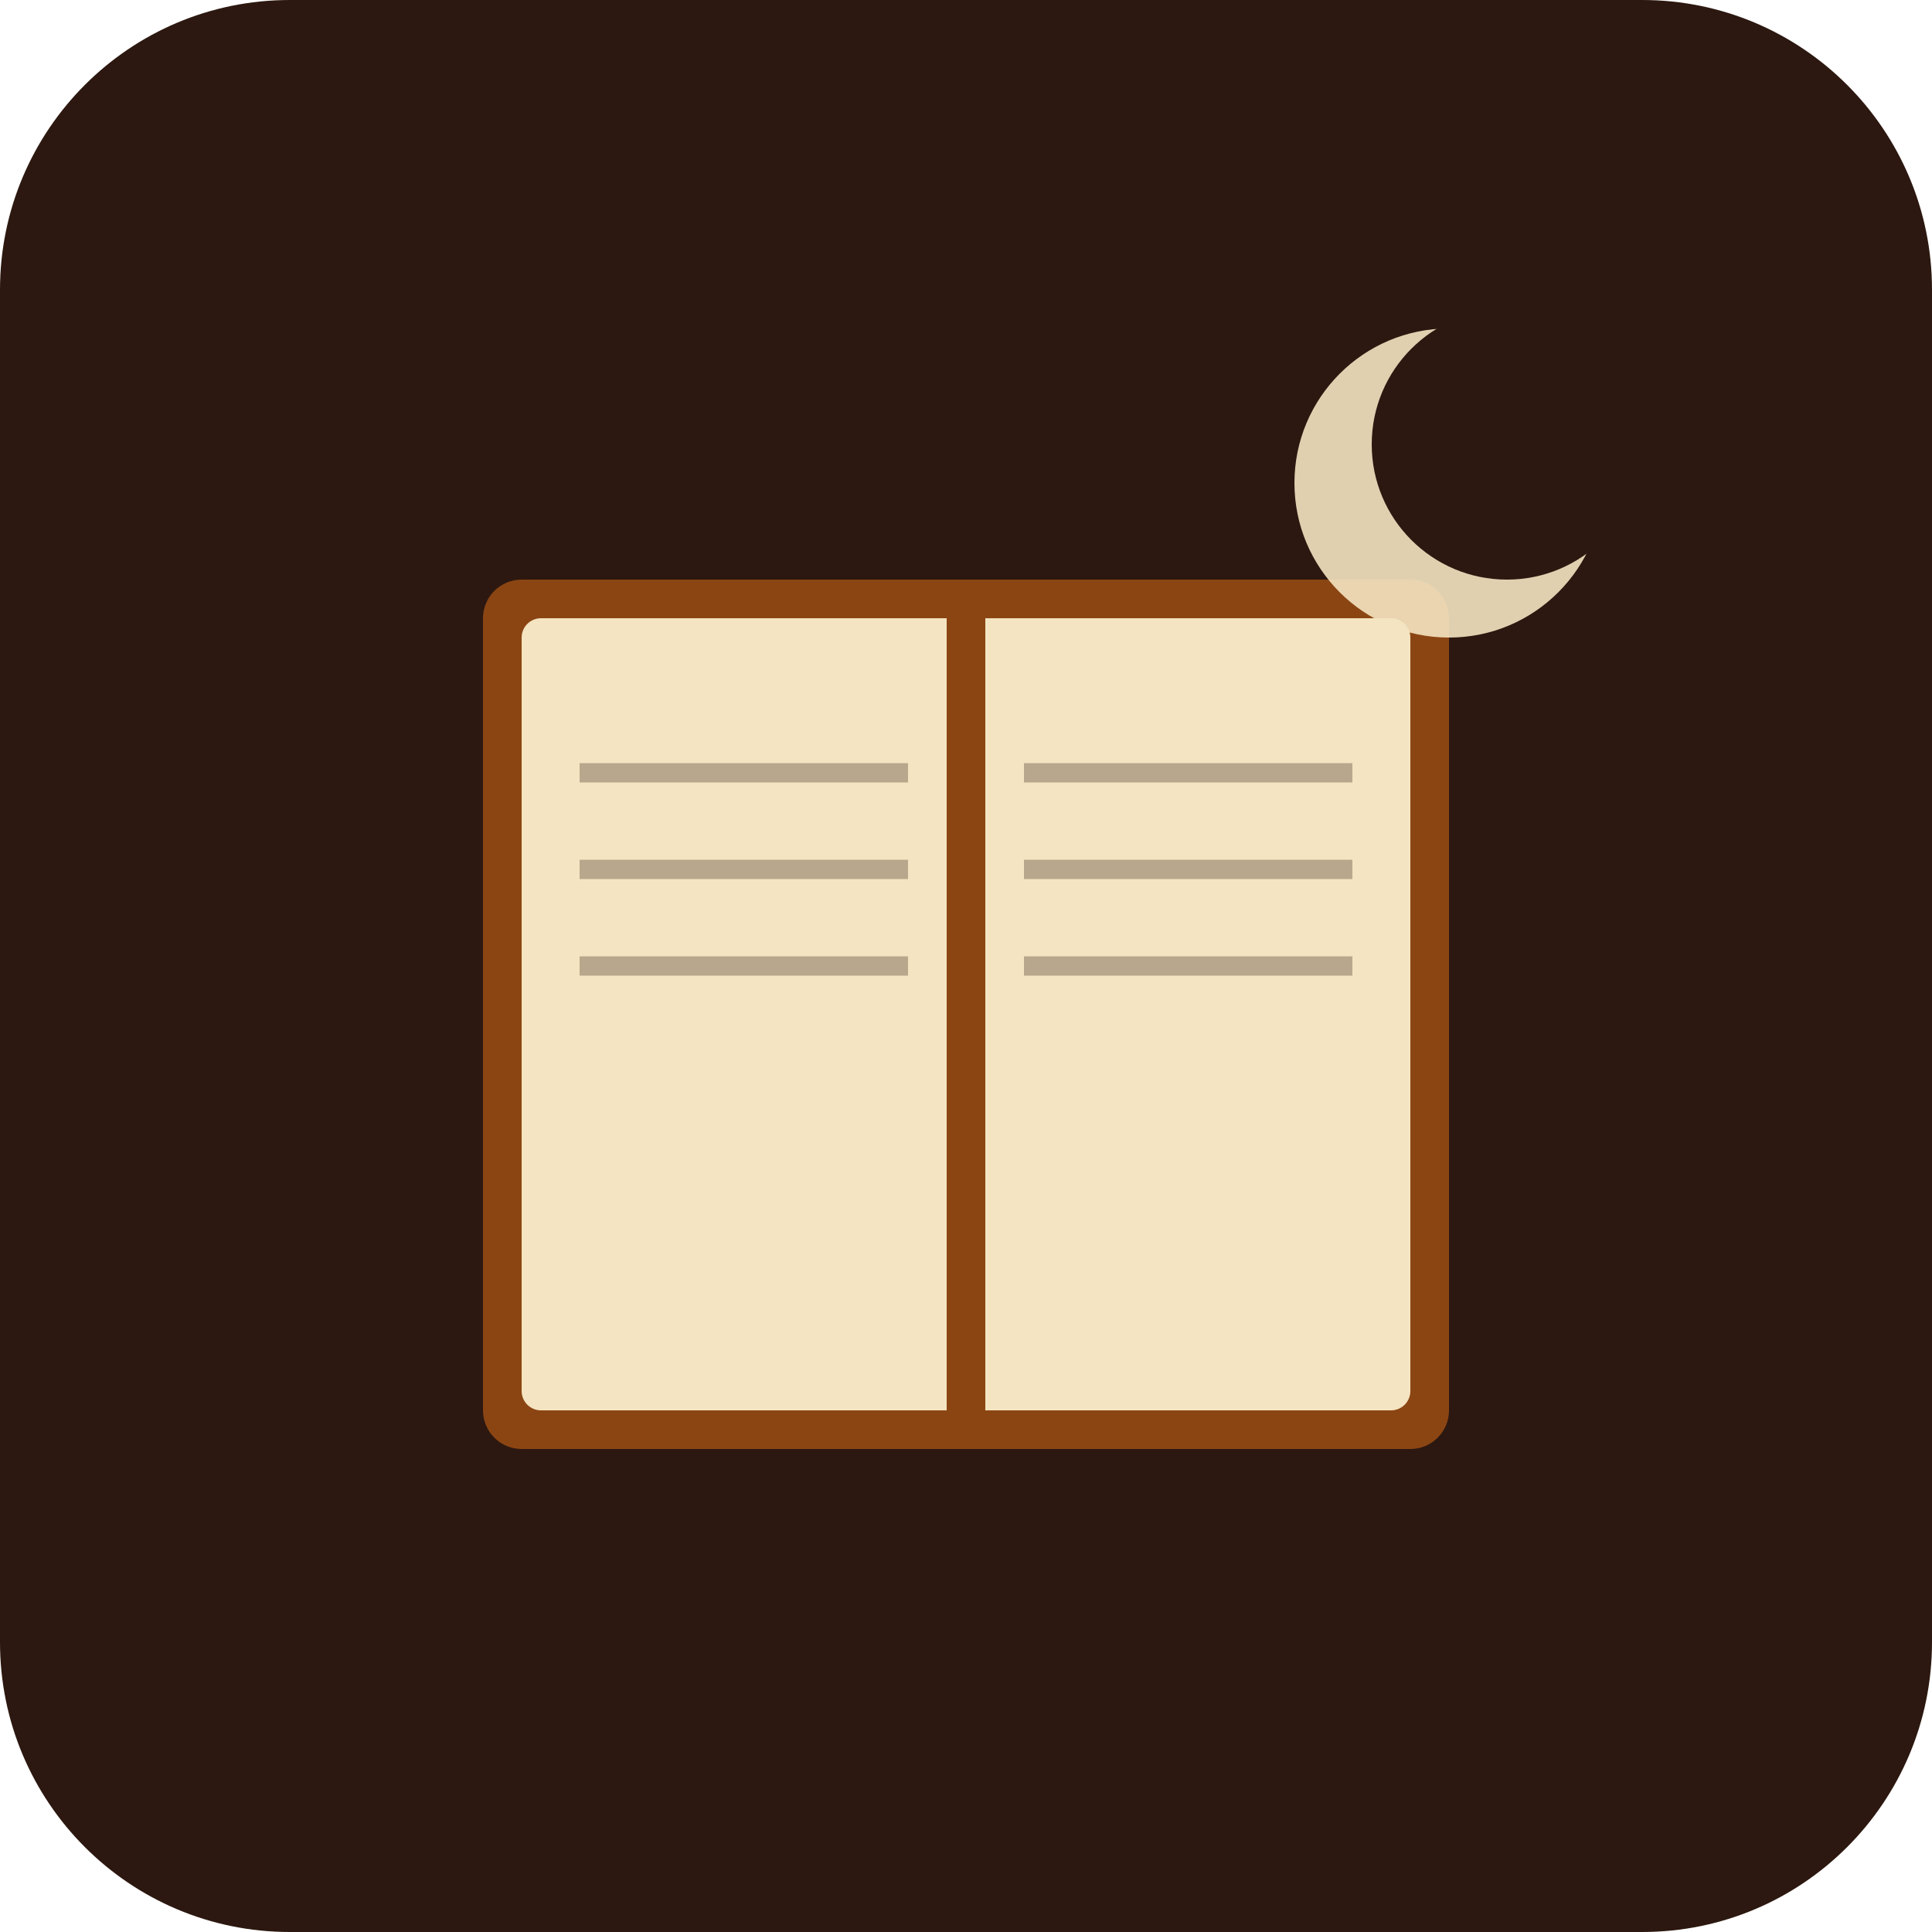
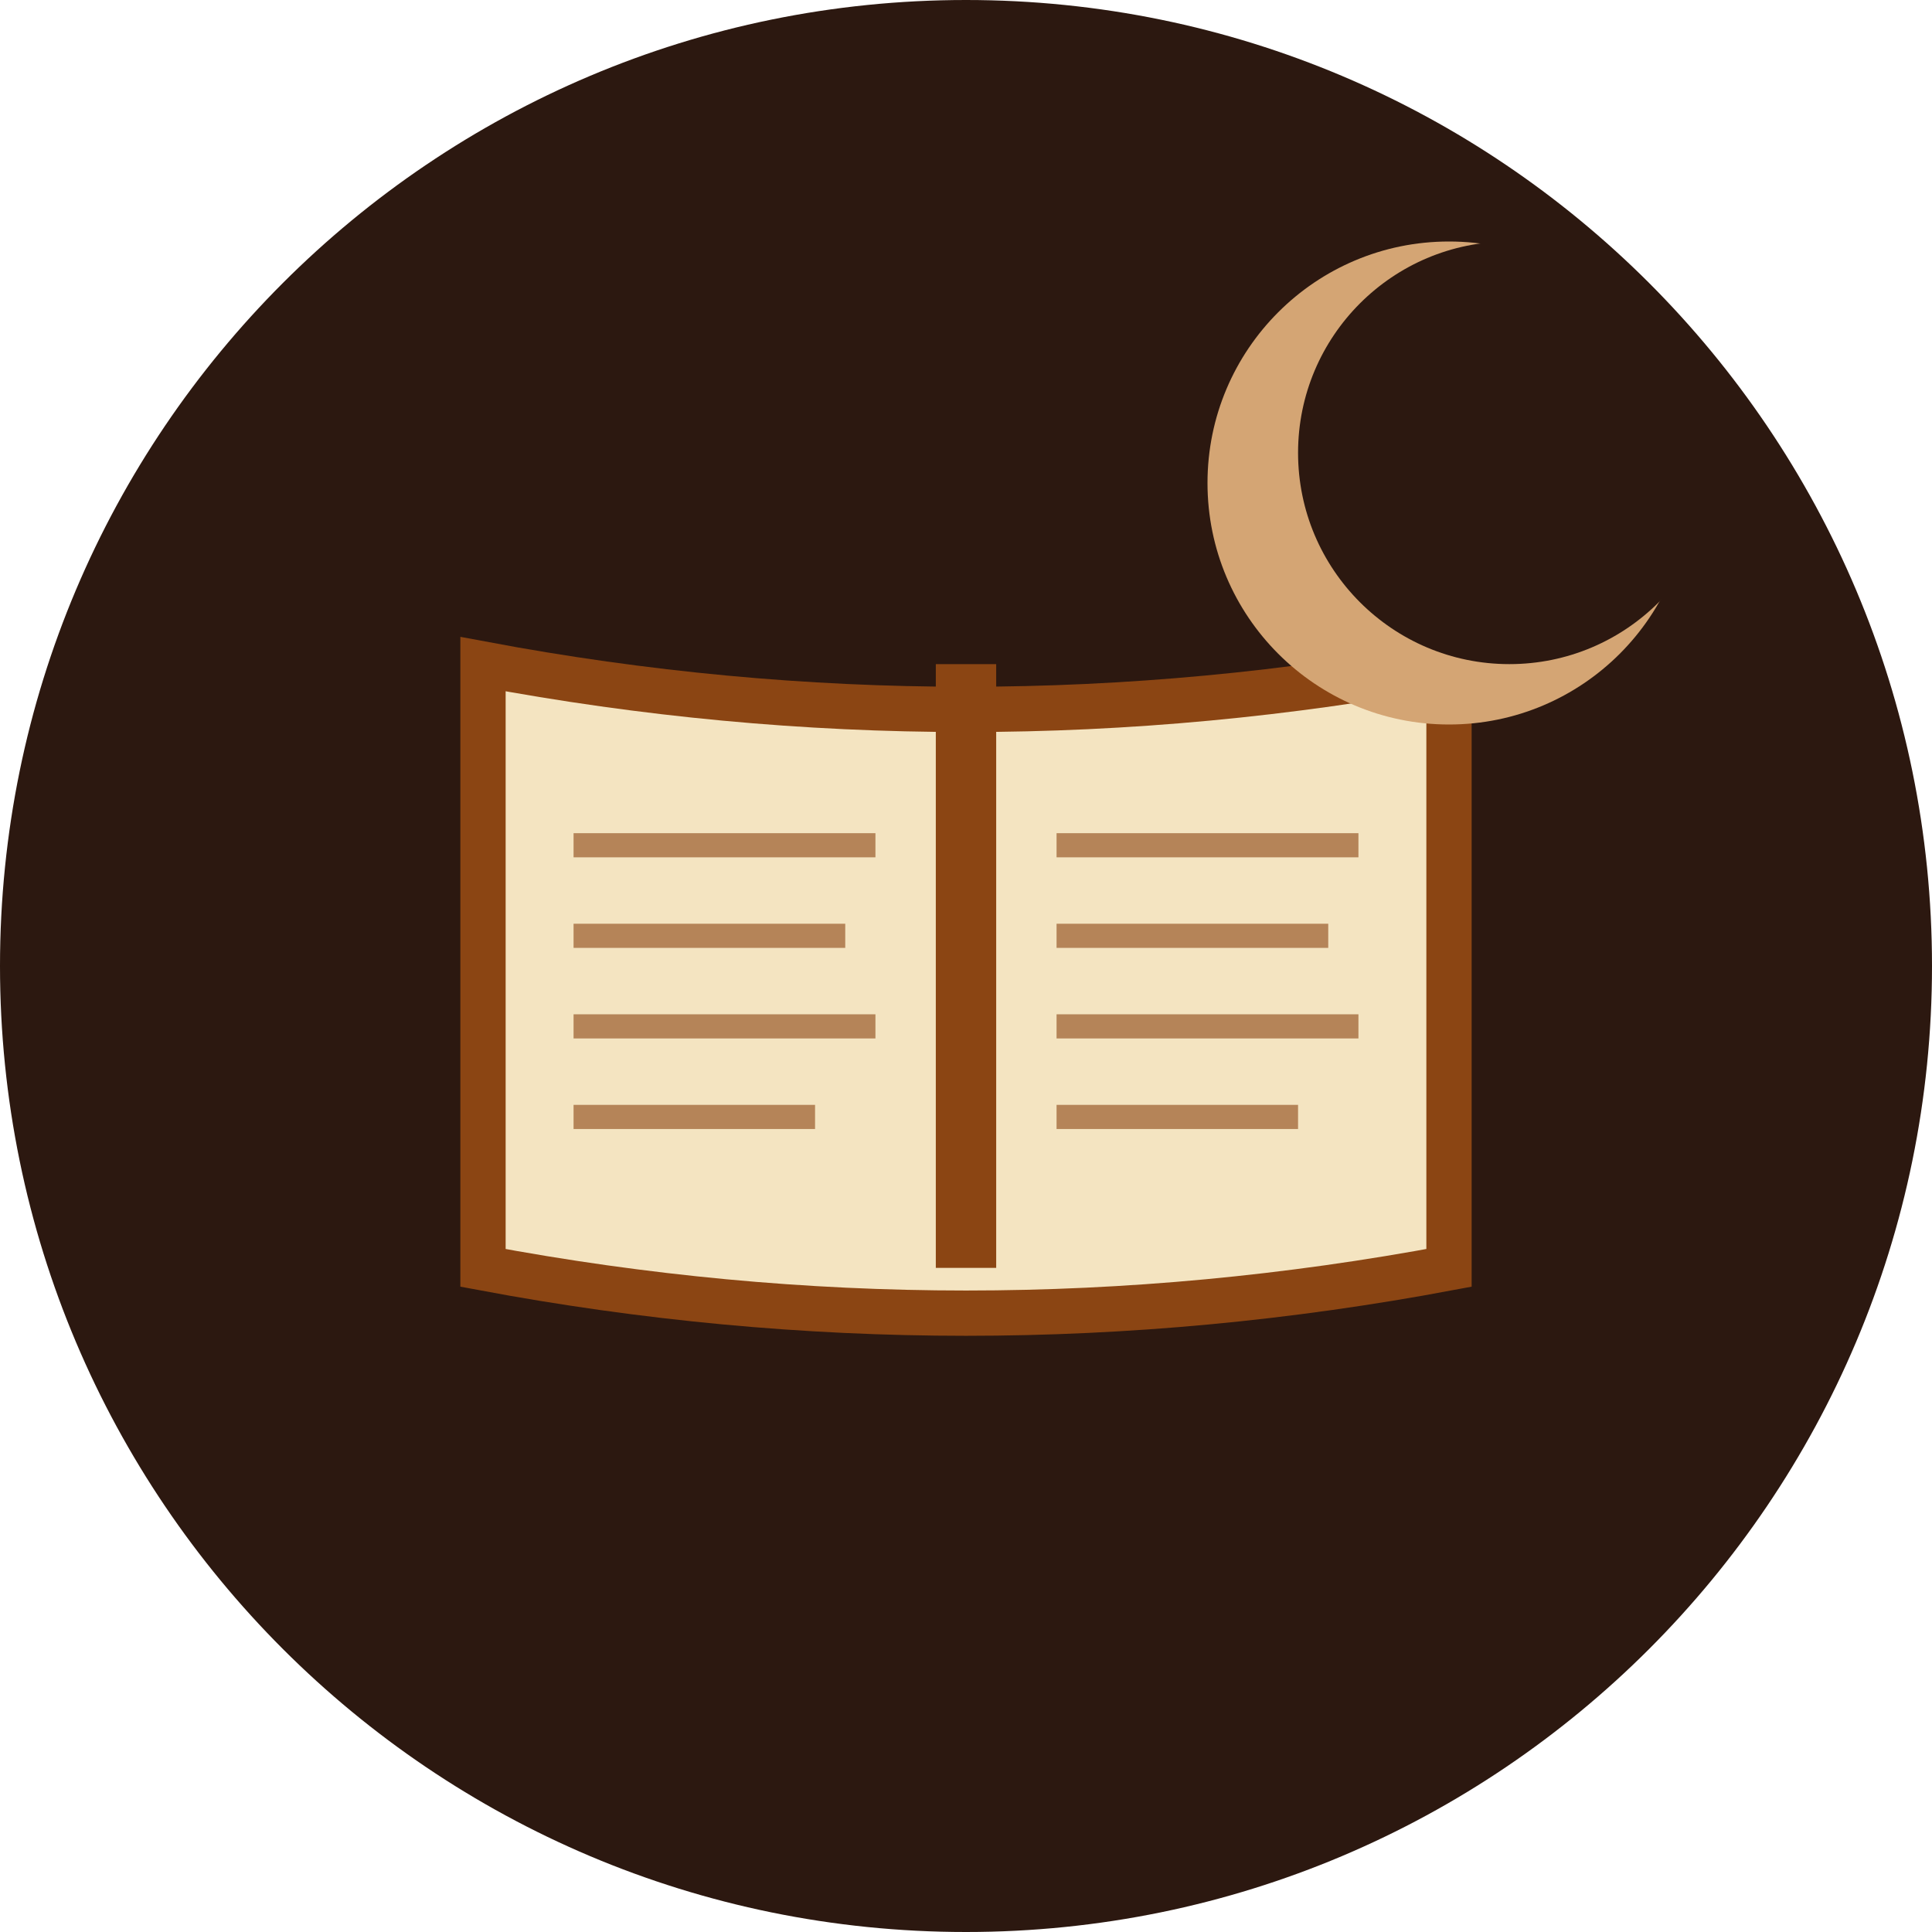
- <svg xmlns="http://www.w3.org/2000/svg" viewBox="0 0 100 100">
-   <rect width="100" height="100" fill="#2c1810" rx="15" />
-   <rect x="25" y="30" width="50" height="45" fill="#8b4513" rx="2" />
-   <rect x="27" y="32" width="46" height="41" fill="#f4e4c1" rx="1" />
-   <line x1="50" y1="30" x2="50" y2="75" stroke="#8b4513" stroke-width="2" />
-   <line x1="30" y1="40" x2="47" y2="40" stroke="#2c1810" stroke-width="1" opacity="0.3" />
-   <line x1="30" y1="45" x2="47" y2="45" stroke="#2c1810" stroke-width="1" opacity="0.3" />
-   <line x1="30" y1="50" x2="47" y2="50" stroke="#2c1810" stroke-width="1" opacity="0.3" />
-   <line x1="53" y1="40" x2="70" y2="40" stroke="#2c1810" stroke-width="1" opacity="0.3" />
-   <line x1="53" y1="45" x2="70" y2="45" stroke="#2c1810" stroke-width="1" opacity="0.3" />
-   <line x1="53" y1="50" x2="70" y2="50" stroke="#2c1810" stroke-width="1" opacity="0.3" />
-   <circle cx="75" cy="25" r="8" fill="#f4e4c1" opacity="0.9" />
-   <circle cx="78" cy="23" r="7" fill="#2c1810" />
+ <svg xmlns="http://www.w3.org/2000/svg" viewBox="0 0 64 64" width="64" height="64">
+   <circle cx="32" cy="32" r="32" fill="#2c1810" />
+   <path d="M 16 22 Q 32 25 48 22 L 48 42 Q 32 45 16 42 Z" fill="#f4e4c1" stroke="#8b4513" stroke-width="1.5" />
+   <line x1="32" y1="22" x2="32" y2="42" stroke="#8b4513" stroke-width="2" />
+   <circle cx="48" cy="16" r="8" fill="#d4a574" />
+   <circle cx="50" cy="15" r="7" fill="#2c1810" />
+   <line x1="19" y1="28" x2="29" y2="28" stroke="#8b4513" stroke-width="0.8" opacity="0.6" />
+   <line x1="19" y1="31" x2="28" y2="31" stroke="#8b4513" stroke-width="0.8" opacity="0.6" />
+   <line x1="19" y1="34" x2="29" y2="34" stroke="#8b4513" stroke-width="0.8" opacity="0.6" />
+   <line x1="19" y1="37" x2="27" y2="37" stroke="#8b4513" stroke-width="0.8" opacity="0.6" />
+   <line x1="35" y1="28" x2="45" y2="28" stroke="#8b4513" stroke-width="0.8" opacity="0.6" />
+   <line x1="35" y1="31" x2="44" y2="31" stroke="#8b4513" stroke-width="0.8" opacity="0.6" />
+   <line x1="35" y1="34" x2="45" y2="34" stroke="#8b4513" stroke-width="0.8" opacity="0.6" />
+   <line x1="35" y1="37" x2="43" y2="37" stroke="#8b4513" stroke-width="0.8" opacity="0.6" />
</svg>
